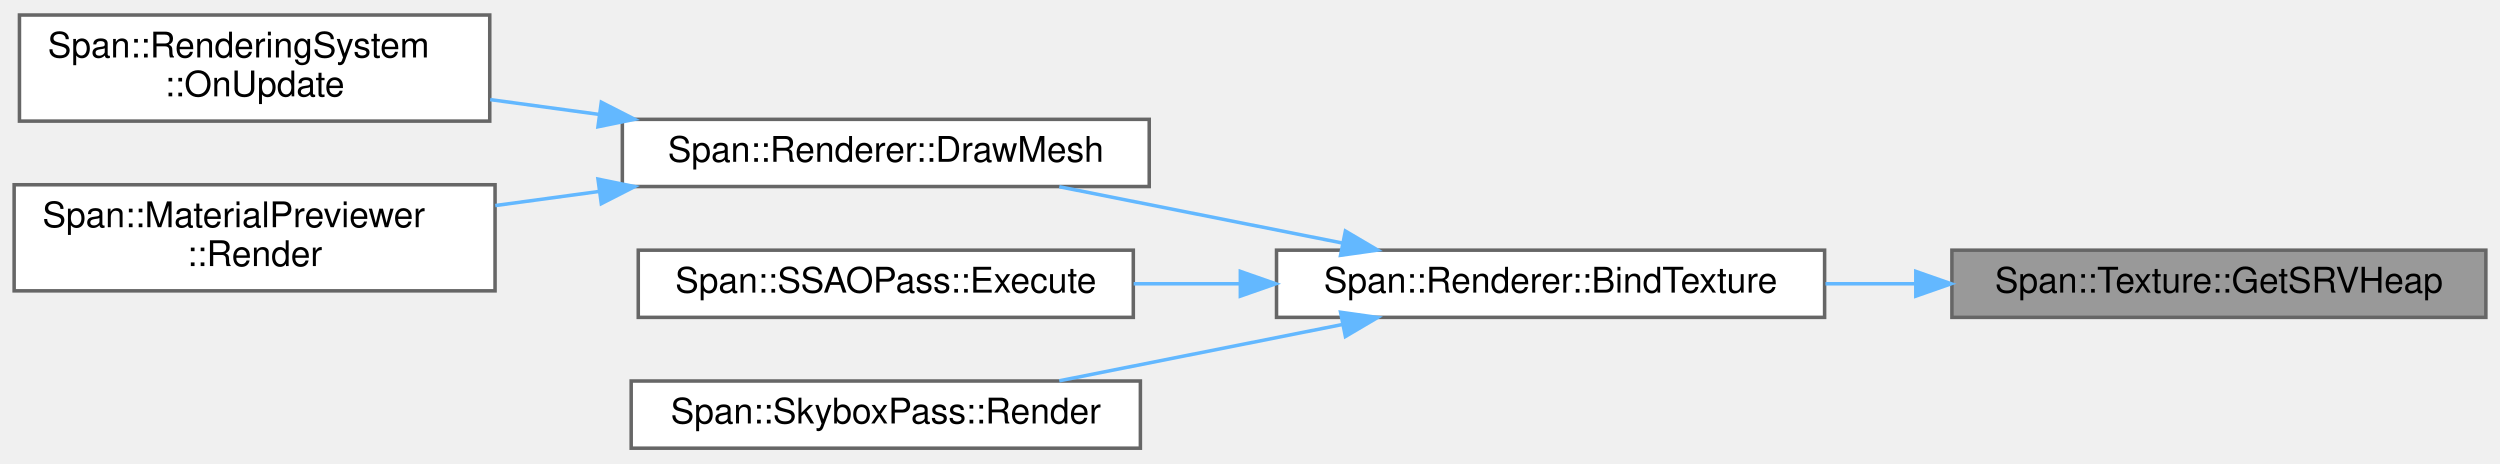
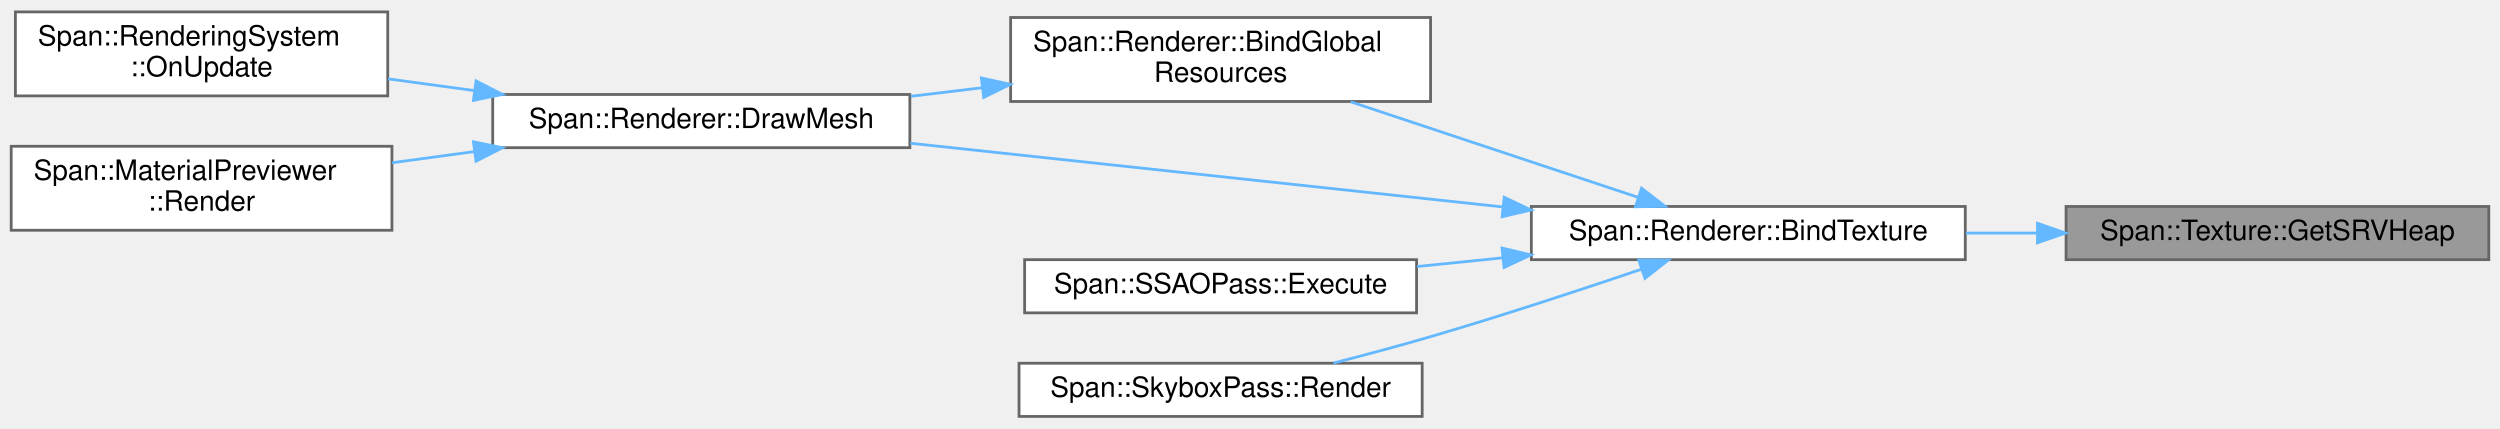
- <svg xmlns="http://www.w3.org/2000/svg" xmlns:xlink="http://www.w3.org/1999/xlink" width="707pt" height="131pt" viewBox="0.00 0.00 707.00 130.50">
-   <g id="graph0" class="graph" transform="scale(1 1) rotate(0) translate(4 126.5)">
+ <svg xmlns="http://www.w3.org/2000/svg" xmlns:xlink="http://www.w3.org/1999/xlink" width="893pt" height="153pt" viewBox="0.00 0.00 893.00 152.50">
+   <g id="graph0" class="graph" transform="scale(1 1) rotate(0) translate(4 148.5)">
    <g id="Node000001" class="node">
      <g id="a_Node000001">
        <a xlink:title="SRVヒープ自体 (ShaderVisibleではない、保管用)">
-           <polygon fill="#999999" stroke="#666666" points="699,-56 548,-56 548,-37 699,-37 699,-56" />
-           <text text-anchor="middle" x="623.5" y="-44" font-family="Helvetica,sans-Serif" font-size="10.00">Span::Texture::GetSRVHeap</text>
+           <polygon fill="#999999" stroke="#666666" points="885,-75 734,-75 734,-56 885,-56 885,-75" />
+           <text text-anchor="middle" x="809.5" y="-63" font-family="Helvetica,sans-Serif" font-size="10.00">Span::Texture::GetSRVHeap</text>
        </a>
      </g>
    </g>
    <g id="Node000002" class="node">
      <g id="a_Node000002">
        <a xlink:href="classSpan_1_1Renderer.html#a99045dcc7cdaadce2843b7c2540156a3" target="_top" xlink:title="指定スロットにテクスチャをバインドします。Nullの場合は安全なダミーを生成します。">
-           <polygon fill="white" stroke="#666666" points="512,-56 357,-56 357,-37 512,-37 512,-56" />
-           <text text-anchor="middle" x="434.5" y="-44" font-family="Helvetica,sans-Serif" font-size="10.00">Span::Renderer::BindTexture</text>
+           <polygon fill="white" stroke="#666666" points="698,-75 543,-75 543,-56 698,-56 698,-75" />
+           <text text-anchor="middle" x="620.5" y="-63" font-family="Helvetica,sans-Serif" font-size="10.00">Span::Renderer::BindTexture</text>
        </a>
      </g>
    </g>
    <g id="edge1_Node000001_Node000002" class="edge">
      <g id="a_edge1_Node000001_Node000002">
        <a xlink:title=" ">
-           <path fill="none" stroke="#63b8ff" d="M537.56,-46.5C529.12,-46.5 520.58,-46.5 512.24,-46.5" />
-           <polygon fill="#63b8ff" stroke="#63b8ff" points="537.79,-50 547.79,-46.5 537.79,-43 537.79,-50" />
+           <path fill="none" stroke="#63b8ff" d="M723.56,-65.5C715.12,-65.5 706.58,-65.5 698.24,-65.5" />
+           <polygon fill="#63b8ff" stroke="#63b8ff" points="723.79,-69 733.79,-65.5 723.79,-62 723.79,-69" />
        </a>
      </g>
    </g>
    <g id="Node000003" class="node">
      <g id="a_Node000003">
-         <a xlink:href="classSpan_1_1Renderer.html#ade1cd95fe5d2e6aa78493393ce39c767" target="_top" xlink:title="メッシュ描画コマンドの発行。">
-           <polygon fill="white" stroke="#666666" points="321,-93 172,-93 172,-74 321,-74 321,-93" />
-           <text text-anchor="middle" x="246.5" y="-81" font-family="Helvetica,sans-Serif" font-size="10.00">Span::Renderer::DrawMesh</text>
+         <a xlink:href="classSpan_1_1Renderer.html#a2a47762d9edc86294bef1d38ab5e93b9" target="_top" xlink:title="フレーム共通リソースをバインドする">
+           <polygon fill="white" stroke="#666666" points="507,-142.5 357,-142.5 357,-112.5 507,-112.5 507,-142.5" />
+           <text text-anchor="start" x="365" y="-130.5" font-family="Helvetica,sans-Serif" font-size="10.00">Span::Renderer::BindGlobal</text>
+           <text text-anchor="middle" x="432" y="-119.5" font-family="Helvetica,sans-Serif" font-size="10.00">Resources</text>
        </a>
      </g>
    </g>
    <g id="edge2_Node000002_Node000003" class="edge">
      <g id="a_edge2_Node000002_Node000003">
        <a xlink:title=" ">
-           <path fill="none" stroke="#63b8ff" d="M375.61,-58.02C349.9,-63.13 320.01,-69.08 295.56,-73.94" />
-           <polygon fill="#63b8ff" stroke="#63b8ff" points="376.48,-61.41 385.6,-56.03 375.11,-54.55 376.48,-61.41" />
+           <path fill="none" stroke="#63b8ff" d="M581.14,-78.25C551.34,-88.16 509.93,-101.92 478.47,-112.38" />
+           <polygon fill="#63b8ff" stroke="#63b8ff" points="582.38,-81.53 590.77,-75.05 580.17,-74.89 582.38,-81.53" />
        </a>
      </g>
    </g>
-     <g id="Node000006" class="node">
-       <g id="a_Node000006">
-         <a xlink:href="classSpan_1_1SSAOPass.html#af7229ce70bbcfc88e3313d23623304f7" target="_top" xlink:title="SSAOの描画を実行します。">
-           <polygon fill="white" stroke="#666666" points="316.5,-56 176.5,-56 176.5,-37 316.5,-37 316.5,-56" />
-           <text text-anchor="middle" x="246.5" y="-44" font-family="Helvetica,sans-Serif" font-size="10.00">Span::SSAOPass::Execute</text>
+     <g id="Node000004" class="node">
+       <g id="a_Node000004">
+         <a xlink:href="classSpan_1_1Renderer.html#ade1cd95fe5d2e6aa78493393ce39c767" target="_top" xlink:title="メッシュ描画コマンドの発行。">
+           <polygon fill="white" stroke="#666666" points="321,-115 172,-115 172,-96 321,-96 321,-115" />
+           <text text-anchor="middle" x="246.5" y="-103" font-family="Helvetica,sans-Serif" font-size="10.00">Span::Renderer::DrawMesh</text>
        </a>
      </g>
    </g>
-     <g id="edge5_Node000002_Node000006" class="edge">
-       <g id="a_edge5_Node000002_Node000006">
+     <g id="edge6_Node000002_Node000004" class="edge">
+       <g id="a_edge6_Node000002_Node000004">
        <a xlink:title=" ">
-           <path fill="none" stroke="#63b8ff" d="M346.72,-46.5C336.62,-46.5 326.42,-46.5 316.6,-46.5" />
-           <polygon fill="#63b8ff" stroke="#63b8ff" points="346.77,-50 356.77,-46.5 346.77,-43 346.77,-50" />
+           <path fill="none" stroke="#63b8ff" d="M532.77,-74.83C468.56,-81.73 382.04,-91.03 321.18,-97.58" />
+           <polygon fill="#63b8ff" stroke="#63b8ff" points="533.3,-78.29 542.87,-73.74 532.56,-71.33 533.3,-78.29" />
        </a>
      </g>
    </g>
    <g id="Node000007" class="node">
      <g id="a_Node000007">
-         <a xlink:href="classSpan_1_1SkyboxPass.html#af1afdca89ea3cd26dba659c722c700ce" target="_top" xlink:title="スカイボックスを描画します。RendererのCBVアロケータを使用します。">
-           <polygon fill="white" stroke="#666666" points="318.5,-19 174.5,-19 174.5,0 318.5,0 318.5,-19" />
-           <text text-anchor="middle" x="246.5" y="-7" font-family="Helvetica,sans-Serif" font-size="10.00">Span::SkyboxPass::Render</text>
+         <a xlink:href="classSpan_1_1SSAOPass.html#af7229ce70bbcfc88e3313d23623304f7" target="_top" xlink:title="SSAOの描画を実行します。">
+           <polygon fill="white" stroke="#666666" points="502,-56 362,-56 362,-37 502,-37 502,-56" />
+           <text text-anchor="middle" x="432" y="-44" font-family="Helvetica,sans-Serif" font-size="10.00">Span::SSAOPass::Execute</text>
        </a>
      </g>
    </g>
-     <g id="edge6_Node000002_Node000007" class="edge">
-       <g id="a_edge6_Node000002_Node000007">
+     <g id="edge7_Node000002_Node000007" class="edge">
+       <g id="a_edge7_Node000002_Node000007">
        <a xlink:title=" ">
-           <path fill="none" stroke="#63b8ff" d="M375.61,-34.98C349.9,-29.87 320.01,-23.92 295.56,-19.06" />
-           <polygon fill="#63b8ff" stroke="#63b8ff" points="375.11,-38.45 385.6,-36.97 376.48,-31.59 375.11,-38.45" />
+           <path fill="none" stroke="#63b8ff" d="M532.67,-56.65C522.45,-55.61 512.12,-54.56 502.19,-53.55" />
+           <polygon fill="#63b8ff" stroke="#63b8ff" points="532.53,-60.16 542.84,-57.69 533.24,-53.19 532.53,-60.16" />
        </a>
      </g>
    </g>
-     <g id="Node000004" class="node">
-       <g id="a_Node000004">
-         <a xlink:href="classSpan_1_1RenderingSystem.html#aa0113a8f2b55129115c4da2c6ba449c4" target="_top" xlink:title="毎フレーム呼び出されます。ここにゲームロジックを記述します。">
-           <polygon fill="white" stroke="#666666" points="134.5,-122.5 1.5,-122.5 1.5,-92.5 134.5,-92.5 134.5,-122.5" />
-           <text text-anchor="start" x="9.5" y="-110.5" font-family="Helvetica,sans-Serif" font-size="10.00">Span::RenderingSystem</text>
-           <text text-anchor="middle" x="68" y="-99.5" font-family="Helvetica,sans-Serif" font-size="10.00">::OnUpdate</text>
+     <g id="Node000008" class="node">
+       <g id="a_Node000008">
+         <a xlink:href="classSpan_1_1SkyboxPass.html#af1afdca89ea3cd26dba659c722c700ce" target="_top" xlink:title="スカイボックスを描画します。RendererのCBVアロケータを使用します。">
+           <polygon fill="white" stroke="#666666" points="504,-19 360,-19 360,0 504,0 504,-19" />
+           <text text-anchor="middle" x="432" y="-7" font-family="Helvetica,sans-Serif" font-size="10.00">Span::SkyboxPass::Render</text>
+         </a>
+       </g>
+     </g>
+     <g id="edge8_Node000002_Node000008" class="edge">
+       <g id="a_edge8_Node000002_Node000008">
+         <a xlink:title=" ">
+           <path fill="none" stroke="#63b8ff" d="M582.37,-52.6C560.54,-45.19 532.33,-35.91 507,-28.5 495.8,-25.22 483.55,-21.95 472.31,-19.07" />
+           <polygon fill="#63b8ff" stroke="#63b8ff" points="581.33,-55.94 591.92,-55.86 583.59,-49.32 581.33,-55.94" />
        </a>
      </g>
    </g>
    <g id="edge3_Node000003_Node000004" class="edge">
      <g id="a_edge3_Node000003_Node000004">
        <a xlink:title=" ">
-           <path fill="none" stroke="#63b8ff" d="M165.29,-94.41C155.03,-95.8 144.61,-97.22 134.62,-98.58" />
-           <polygon fill="#63b8ff" stroke="#63b8ff" points="166.05,-97.84 175.49,-93.02 165.11,-90.9 166.05,-97.84" />
+           <path fill="none" stroke="#63b8ff" d="M346.91,-117.42C338.36,-116.39 329.72,-115.36 321.29,-114.35" />
+           <polygon fill="#63b8ff" stroke="#63b8ff" points="346.55,-120.9 356.89,-118.62 347.38,-113.95 346.55,-120.9" />
        </a>
      </g>
    </g>
    <g id="Node000005" class="node">
      <g id="a_Node000005">
-         <a xlink:href="classSpan_1_1MaterialPreviewer.html#a7af64e04a1aae97d04d3a2bbe15f50a8" target="_top" xlink:title="オフスクリーンターゲットに球体を描画します。">
-           <polygon fill="white" stroke="#666666" points="136,-74.5 0,-74.5 0,-44.5 136,-44.5 136,-74.5" />
-           <text text-anchor="start" x="8" y="-62.5" font-family="Helvetica,sans-Serif" font-size="10.00">Span::MaterialPreviewer</text>
-           <text text-anchor="middle" x="68" y="-51.5" font-family="Helvetica,sans-Serif" font-size="10.00">::Render</text>
+         <a xlink:href="classSpan_1_1RenderingSystem.html#aa0113a8f2b55129115c4da2c6ba449c4" target="_top" xlink:title="毎フレーム呼び出されます。ここにゲームロジックを記述します。">
+           <polygon fill="white" stroke="#666666" points="134.5,-144.5 1.5,-144.5 1.5,-114.5 134.5,-114.5 134.5,-144.5" />
+           <text text-anchor="start" x="9.5" y="-132.5" font-family="Helvetica,sans-Serif" font-size="10.00">Span::RenderingSystem</text>
+           <text text-anchor="middle" x="68" y="-121.5" font-family="Helvetica,sans-Serif" font-size="10.00">::OnUpdate</text>
        </a>
      </g>
    </g>
-     <g id="edge4_Node000003_Node000005" class="edge">
-       <g id="a_edge4_Node000003_Node000005">
+     <g id="edge4_Node000004_Node000005" class="edge">
+       <g id="a_edge4_Node000004_Node000005">
        <a xlink:title=" ">
-           <path fill="none" stroke="#63b8ff" d="M165.35,-72.6C155.55,-71.27 145.62,-69.92 136.05,-68.62" />
-           <polygon fill="#63b8ff" stroke="#63b8ff" points="165.11,-76.1 175.49,-73.98 166.05,-69.16 165.11,-76.1" />
+           <path fill="none" stroke="#63b8ff" d="M165.29,-116.41C155.03,-117.8 144.61,-119.22 134.62,-120.58" />
+           <polygon fill="#63b8ff" stroke="#63b8ff" points="166.05,-119.84 175.49,-115.02 165.11,-112.9 166.05,-119.84" />
+         </a>
+       </g>
+     </g>
+     <g id="Node000006" class="node">
+       <g id="a_Node000006">
+         <a xlink:href="classSpan_1_1MaterialPreviewer.html#a7af64e04a1aae97d04d3a2bbe15f50a8" target="_top" xlink:title="オフスクリーンターゲットに球体を描画します。">
+           <polygon fill="white" stroke="#666666" points="136,-96.5 0,-96.5 0,-66.5 136,-66.5 136,-96.5" />
+           <text text-anchor="start" x="8" y="-84.5" font-family="Helvetica,sans-Serif" font-size="10.00">Span::MaterialPreviewer</text>
+           <text text-anchor="middle" x="68" y="-73.5" font-family="Helvetica,sans-Serif" font-size="10.00">::Render</text>
+         </a>
+       </g>
+     </g>
+     <g id="edge5_Node000004_Node000006" class="edge">
+       <g id="a_edge5_Node000004_Node000006">
+         <a xlink:title=" ">
+           <path fill="none" stroke="#63b8ff" d="M165.35,-94.6C155.55,-93.27 145.62,-91.92 136.05,-90.62" />
+           <polygon fill="#63b8ff" stroke="#63b8ff" points="165.11,-98.1 175.49,-95.98 166.05,-91.16 165.11,-98.1" />
        </a>
      </g>
    </g>
  </g>
</svg>
